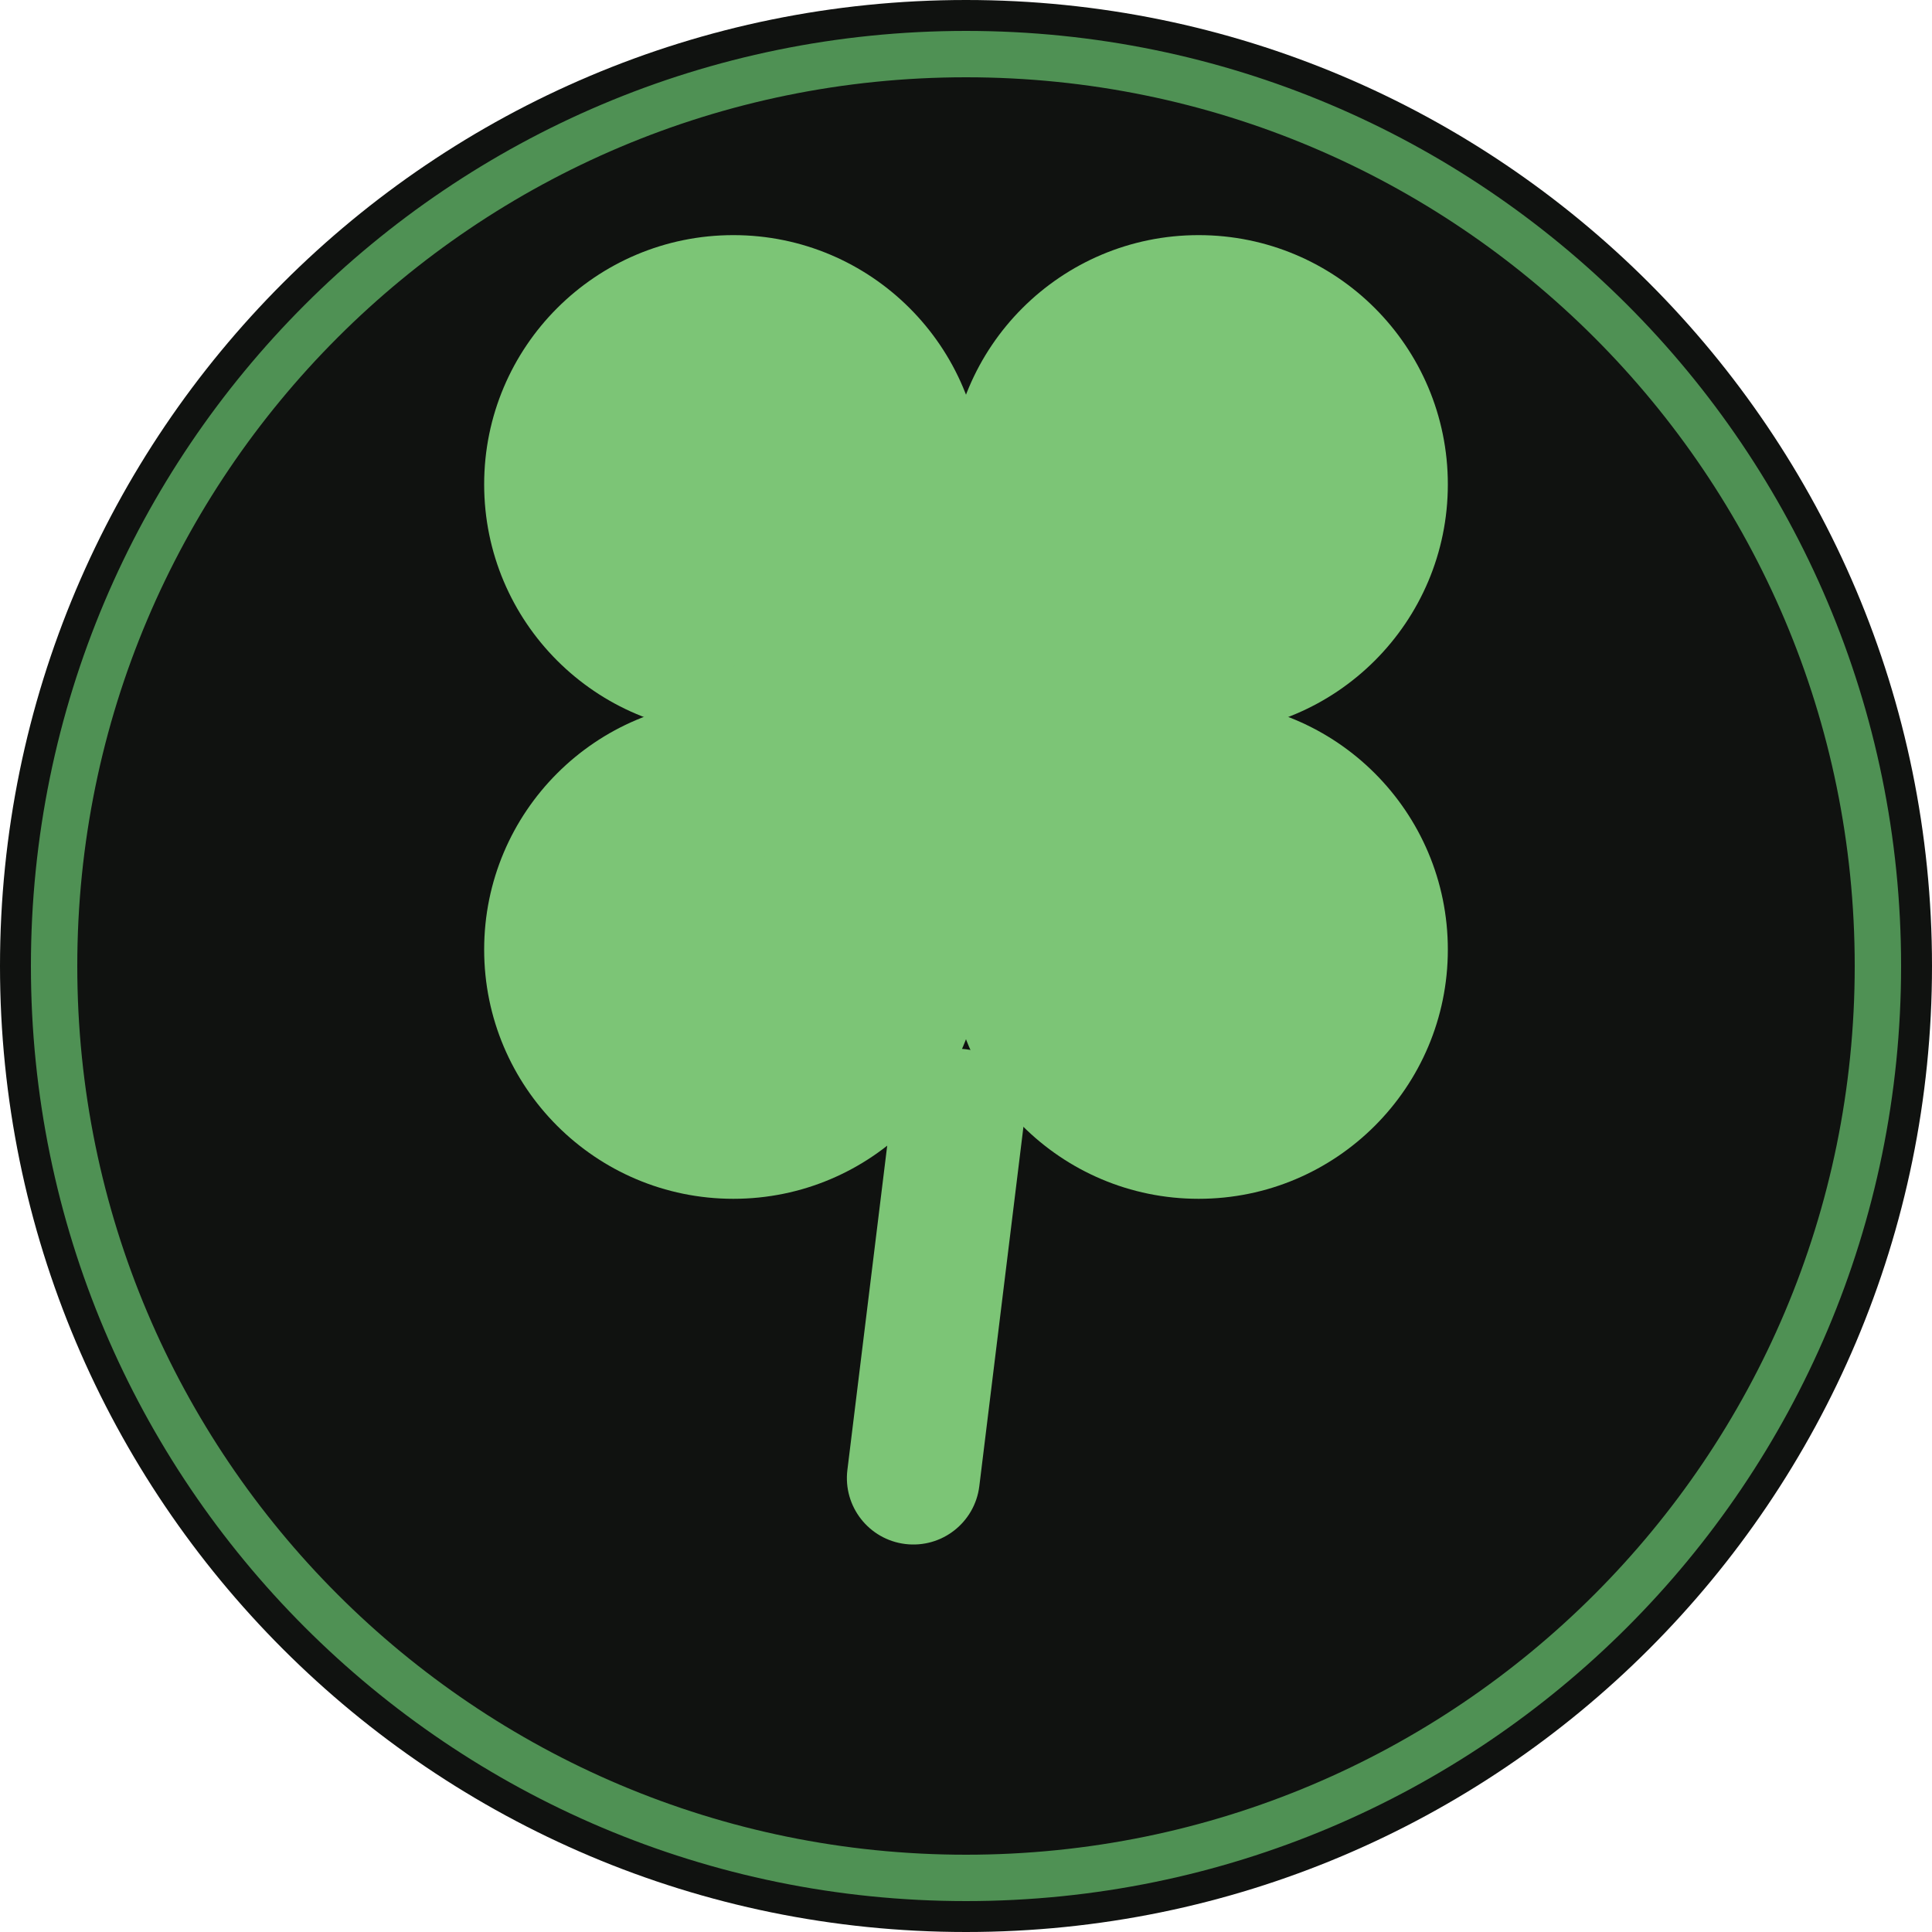
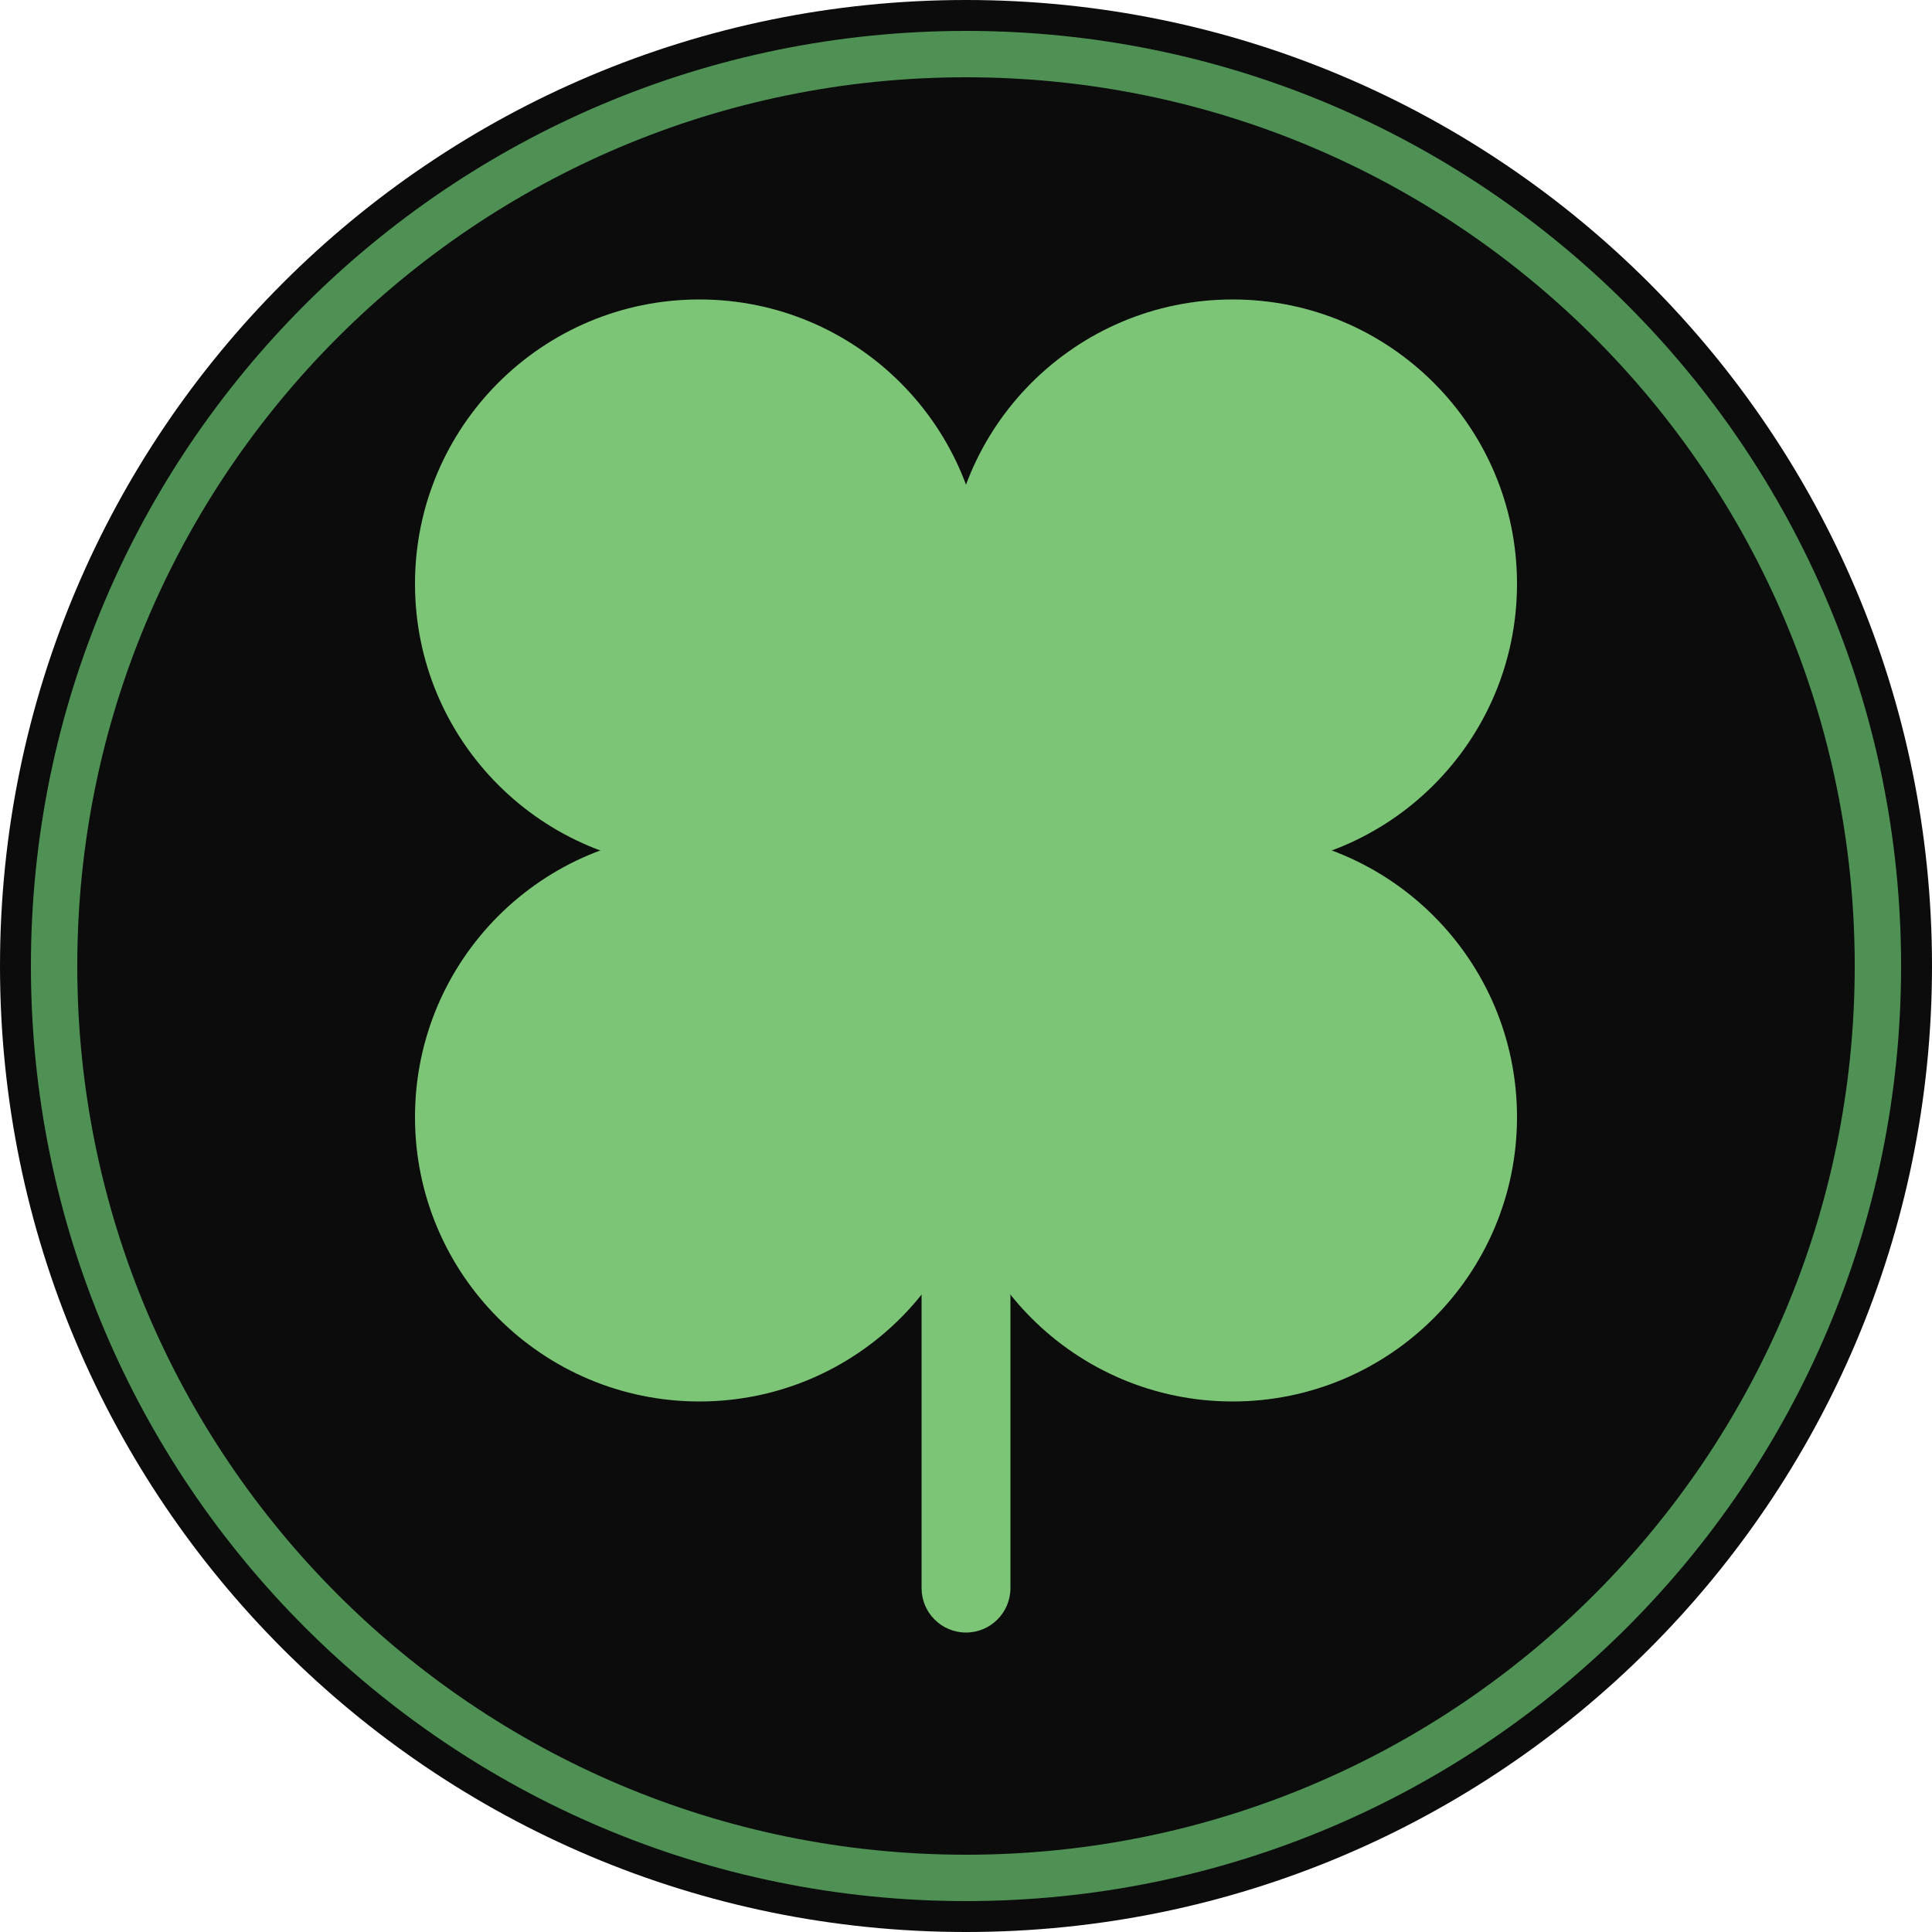
<svg xmlns="http://www.w3.org/2000/svg" viewBox="0 0 100 100">
-   <circle cx="50" cy="50" r="50" fill="#101210" />
+   <circle cx="50" cy="50" r="50" fill="#0b0c0b" />
  <circle cx="50" cy="50" r="47.2" fill="none" stroke="#4f9154" stroke-width="2.4" />
-   <g fill="#7cc576" transform="translate(50 47) scale(0.86) translate(-50 -55.5)">
-     <circle cx="36" cy="30" r="15" />
-     <circle cx="64" cy="30" r="15" />
-     <circle cx="36" cy="58" r="15" />
-     <circle cx="64" cy="58" r="15" />
-     <rect x="36" y="30" width="28" height="28" rx="12" />
-     <rect x="46" y="64" width="8" height="30" rx="4" transform="rotate(7 50 64)" />
+   <g fill="#7cc576" transform="translate(50 50) scale(0.92) translate(-50 -50.5)">
+     <circle cx="35" cy="29" r="16" />
+     <circle cx="65" cy="29" r="16" />
+     <circle cx="35" cy="59" r="16" />
+     <circle cx="65" cy="59" r="16" />
+     <circle cx="50" cy="44" r="10" />
+     <rect x="47.5" y="55" width="5" height="33" rx="2.5" />
  </g>
</svg>
